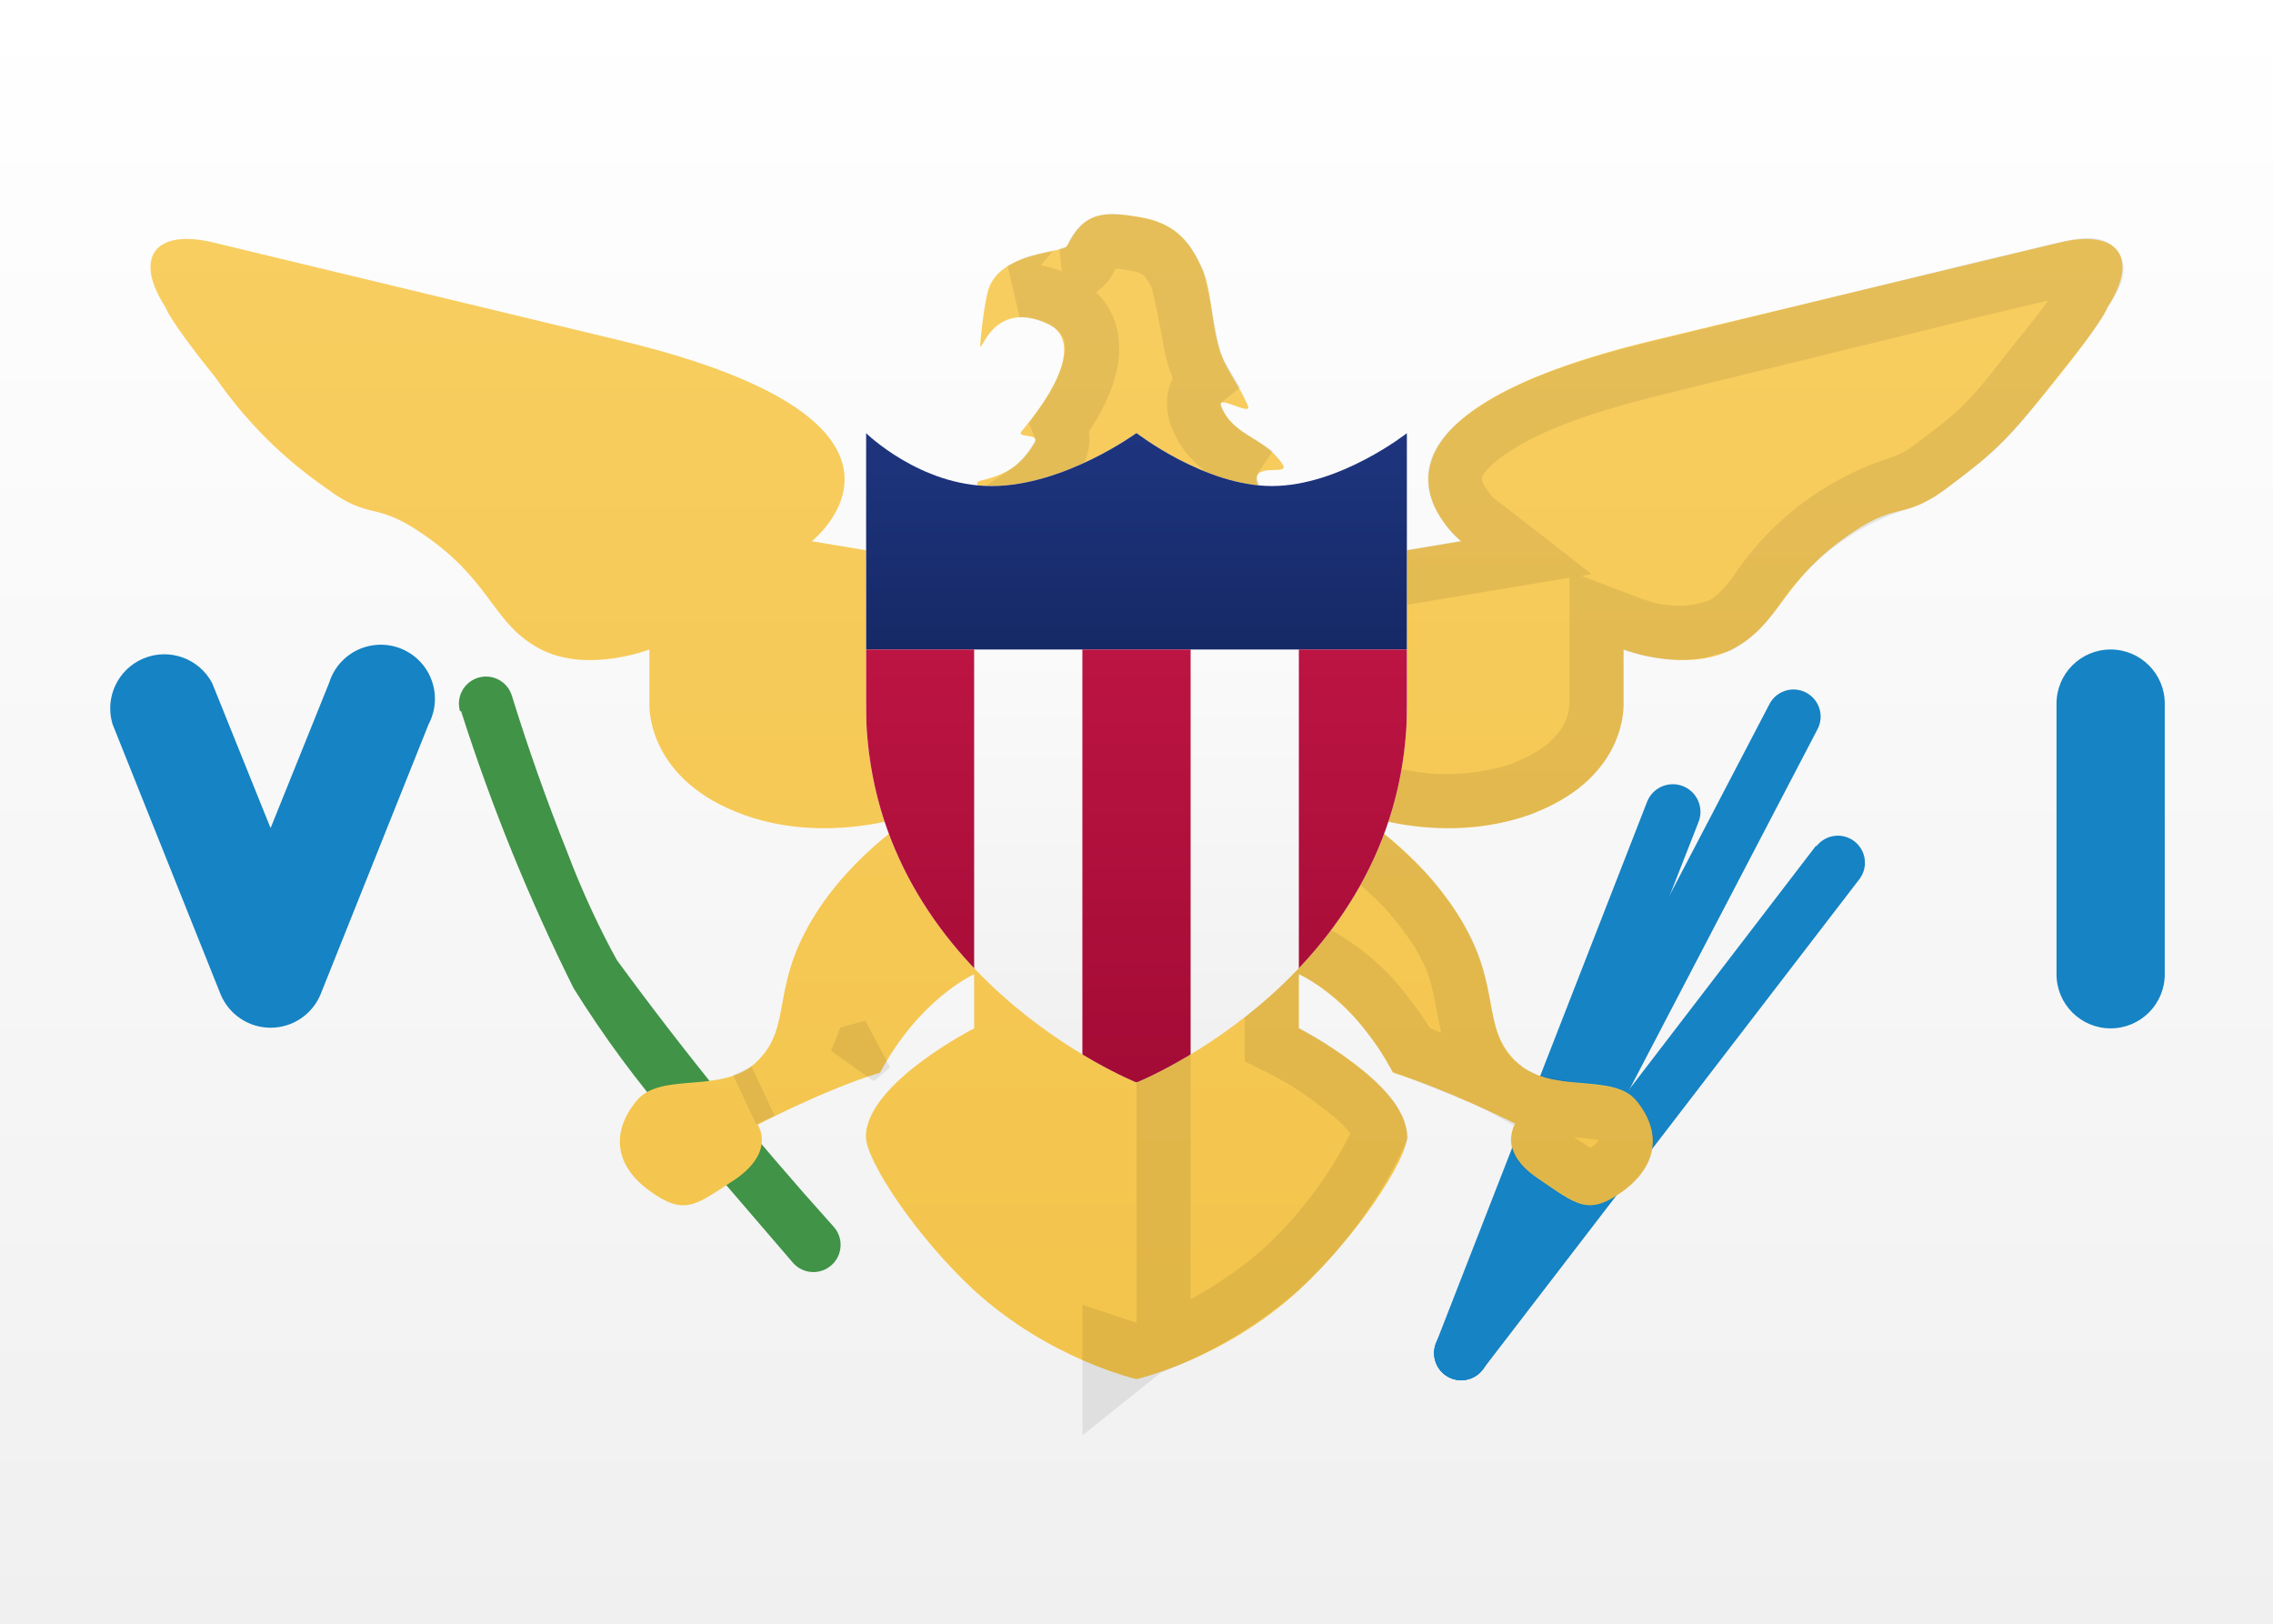
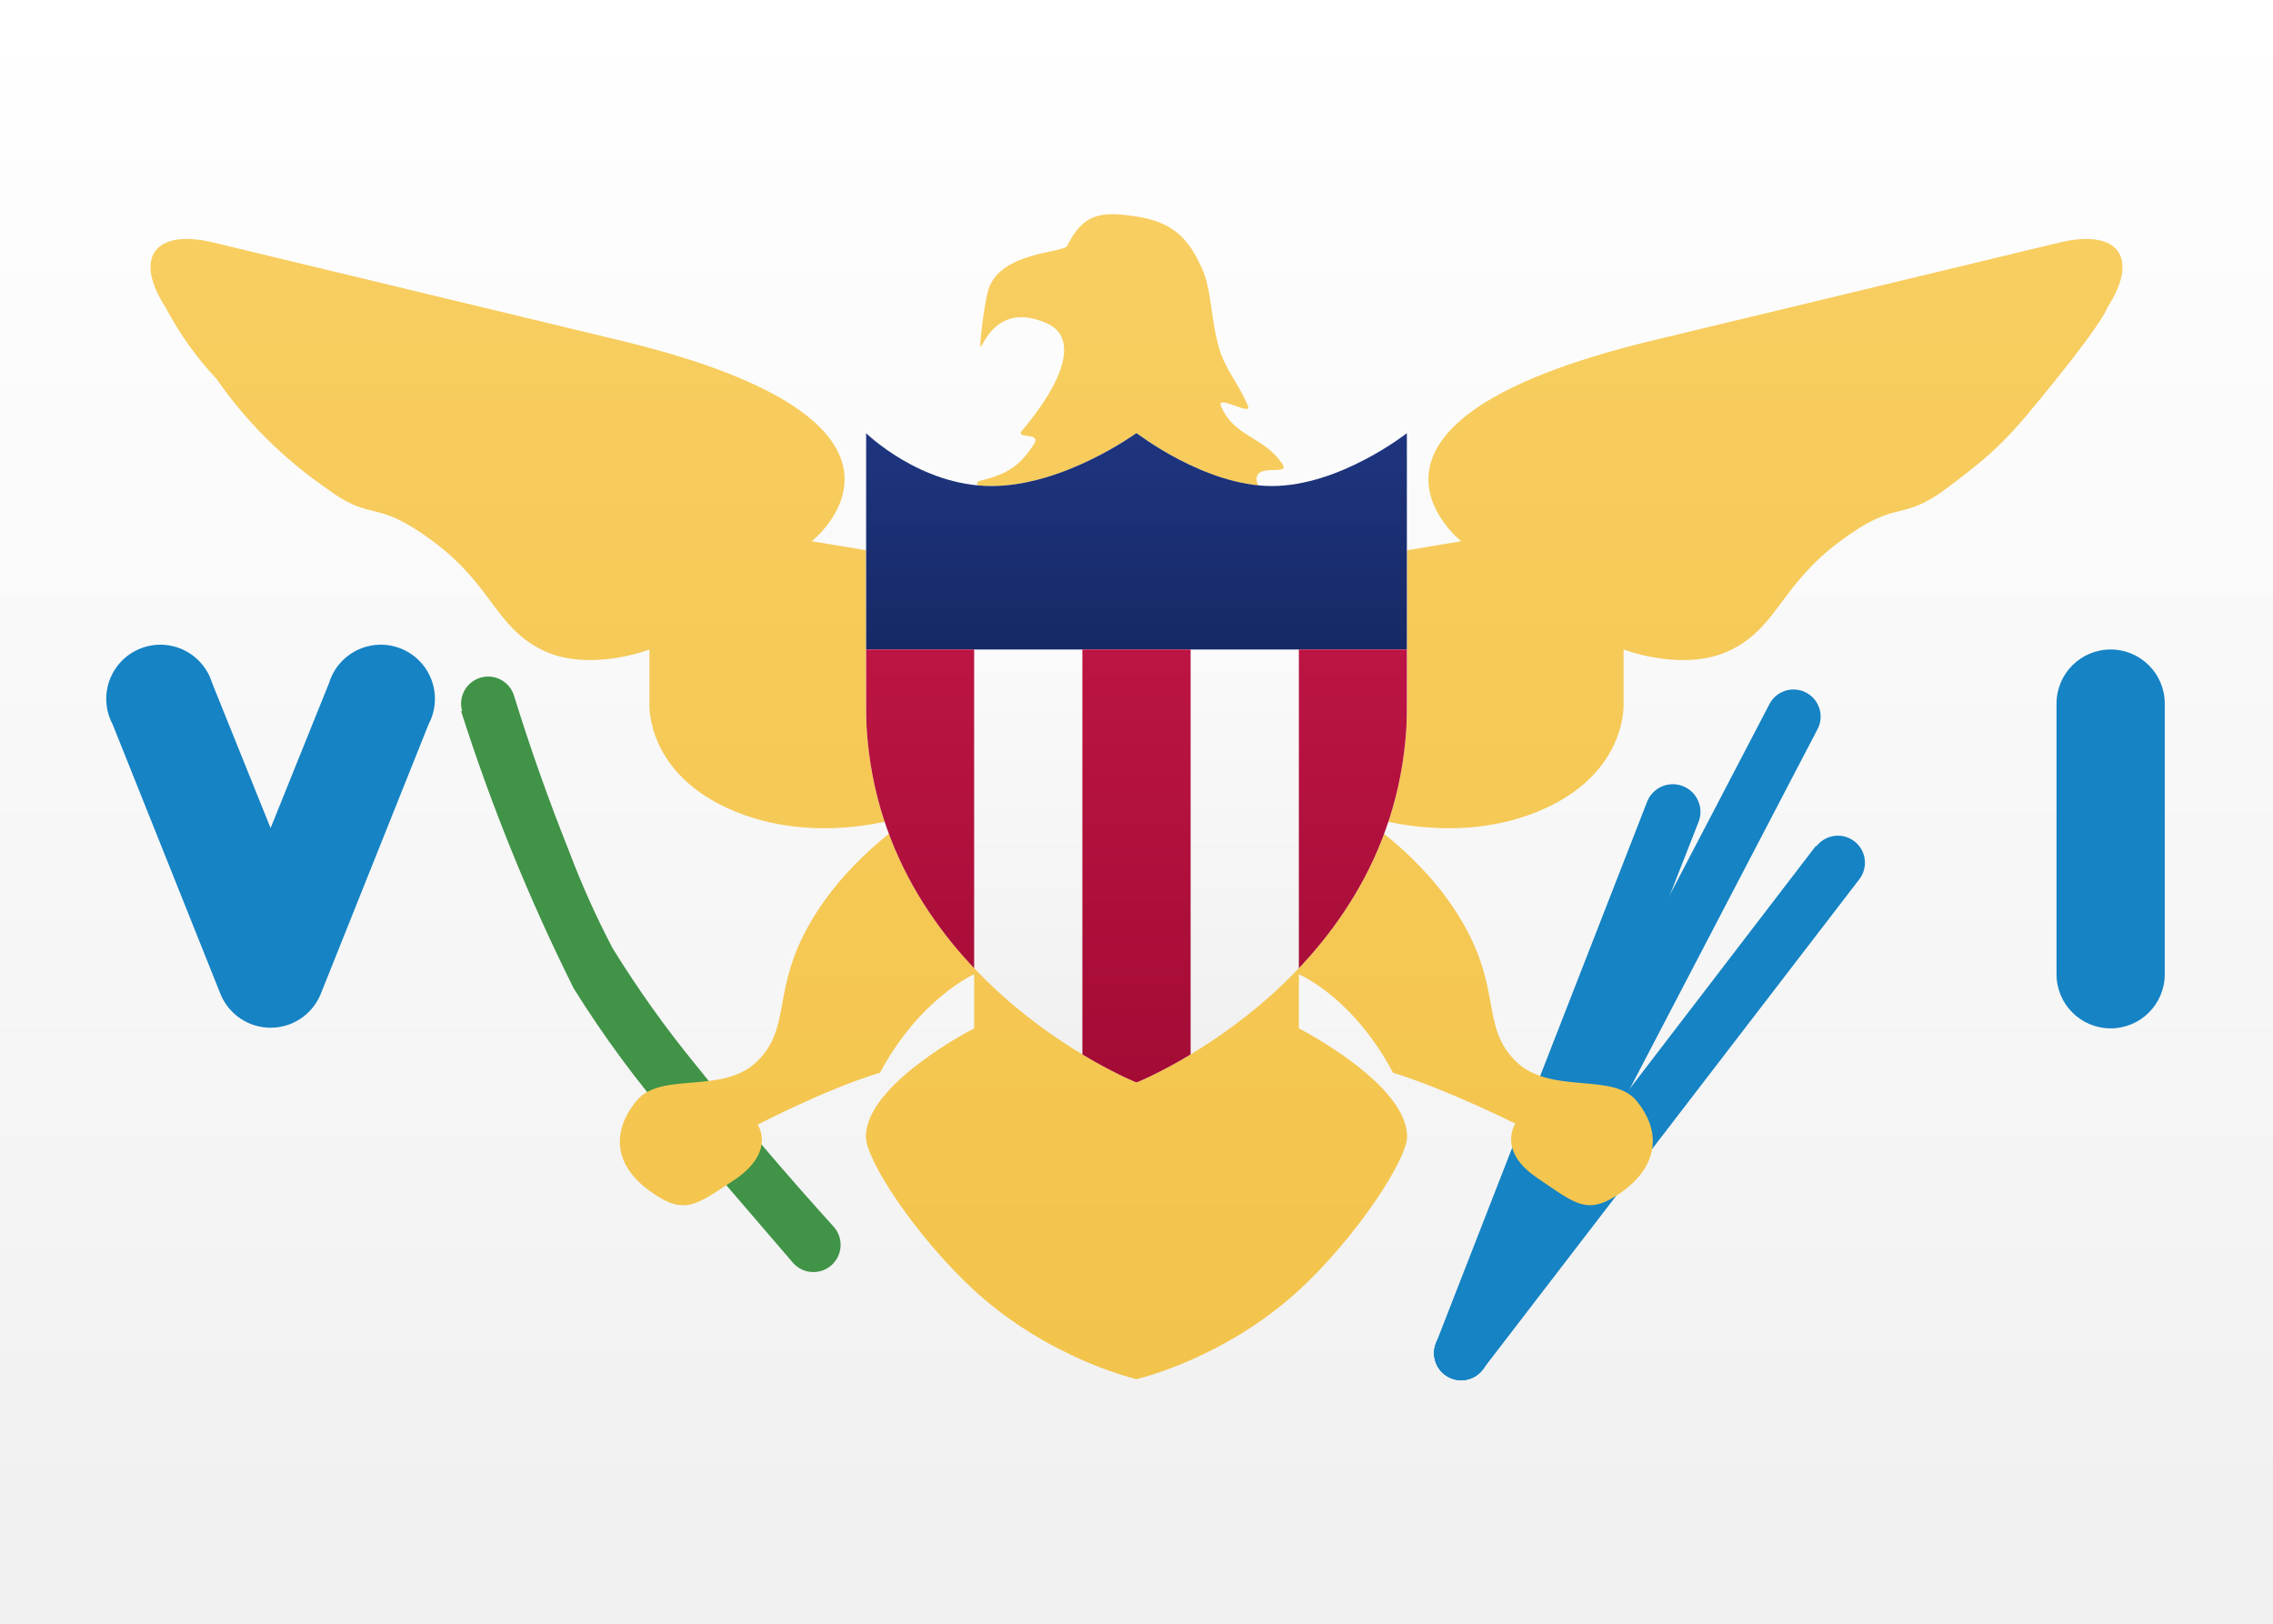
<svg xmlns="http://www.w3.org/2000/svg" width="21" height="15" viewBox="0 0 21 15" fill="none">
  <defs>
    <linearGradient id="vi__b" x1="10.5" y1="0" x2="10.5" y2="15" gradientUnits="userSpaceOnUse">
      <stop stop-color="#fff" />
      <stop offset="1" stop-color="#F0F0F0" />
    </linearGradient>
    <linearGradient id="vi__c" x1="10.5" y1="1.98" x2="10.5" y2="12.74" gradientUnits="userSpaceOnUse">
      <stop stop-color="#F8CE61" />
      <stop offset="1" stop-color="#F3C44B" />
    </linearGradient>
    <linearGradient id="vi__d" x1="10.5" y1="4" x2="10.5" y2="10" gradientUnits="userSpaceOnUse">
      <stop stop-color="#fff" />
      <stop offset="1" stop-color="#F0F0F0" />
    </linearGradient>
    <linearGradient id="vi__f" x1="10.5" y1="4" x2="10.5" y2="6" gradientUnits="userSpaceOnUse">
      <stop stop-color="#1E357F" />
      <stop offset="1" stop-color="#162966" />
    </linearGradient>
    <linearGradient id="vi__h" x1="10.5" y1="6" x2="10.5" y2="10" gradientUnits="userSpaceOnUse">
      <stop stop-color="#BC1443" />
      <stop offset="1" stop-color="#A30B35" />
    </linearGradient>
    <clipPath id="vi__a">
      <path fill="#fff" d="M0 0h21v15H0z" />
    </clipPath>
  </defs>
  <g clip-path="url(#vi__a)">
    <path d="M21 0H0v15h21z" fill="url(#vi__b)" />
-     <path d="m16.35 6.5-3.07 5.88a.25.25 0 0 0 .44.24l3.07-5.88a.25.25 0 0 0-.44-.24" fill="#1583C4" />
-     <path d="m16.78 7.81-3.48 4.54a.25.25 0 0 0 .4.3l3.48-4.53a.25.25 0 0 0-.4-.3" fill="#1583C4" />
-     <path d="m15.22 7.4-1.95 5a.25.25 0 0 0 .46.2l1.96-5a.25.25 0 0 0-.47-.2" fill="#1583C4" />
-     <path d="M4.26 6.57A18 18 0 0 0 5.3 9.13a10 10 0 0 0 .93 1.26l1.1 1.28a.25.25 0 0 0 .37-.34 31 31 0 0 1-2-2.46l-.06-.11a8 8 0 0 1-.4-.89 19 19 0 0 1-.51-1.44.25.25 0 0 0-.48.14" fill="#409347" />
-     <path d="M19 6.5V9a.5.5 0 0 0 1 0V6.5a.5.5 0 0 0-1 0M2.5 7.65l-.54-1.34a.5.5 0 0 0-.92.38l1 2.5a.5.5 0 0 0 .92 0l1-2.5a.5.5 0 1 0-.92-.38z" fill="#1583C4" />
-     <path d="M15 6.5s.04.66-.8 1-1.7 0-1.7 0 .62.36 1 1 .18.98.5 1.3.9.1 1.12.37c.23.28.2.59-.12.83-.33.24-.43.13-.8-.12s-.2-.5-.2-.5-.64-.32-1.13-.47C12.5 9.21 12 9 12 9v.5s1 .51 1 1c0 .21-.46.92-1 1.42-.7.64-1.5.82-1.5.82V5.5l3-.5s-1.38-1.09 1.75-1.85l3.78-.91c.54-.13.74.14.44.6 0 0-.02.1-.47.66s-.55.66-1 1-.45.09-1 .5-.57.78-1 1-1 0-1 0zm-9 0V6s-.57.22-1 0-.45-.59-1-1-.55-.16-1-.5a4 4 0 0 1-1-1c-.45-.56-.47-.66-.47-.66-.3-.46-.1-.73.44-.6l3.78.91C8.88 3.91 7.5 5 7.5 5l3 .5v7.24s-.8-.18-1.5-.82c-.54-.5-1-1.2-1-1.42 0-.49 1-1 1-1V9s-.5.22-.87.91c-.5.15-1.13.48-1.13.48s.17.24-.2.5c-.37.24-.47.35-.8.11s-.35-.55-.12-.83.8-.05 1.12-.37.12-.66.5-1.3 1-1 1-1-.86.34-1.7 0-.8-1-.8-1m3.25-1.77c-.02-.14-.32-.25-.19-.29.25-.06.37-.14.5-.35.05-.1-.2-.03-.11-.12.4-.48.5-.85.23-.98-.57-.26-.64.43-.62.14q.03-.3.07-.45c.11-.36.7-.34.73-.41.15-.3.31-.32.64-.27s.48.2.6.47c.1.2.08.5.18.8.07.18.17.29.25.48.04.1-.29-.11-.25 0 .12.29.4.28.57.54.07.11-.26-.02-.24.15.02.12.39.56.39.56H9s.27-.15.25-.27" fill="url(#vi__c)" />
-     <path d="m14.12 10.17.25.13-.16.22c-.01.04 0 .07.13.15.3.2.3.2.34.21q.03.02.17-.08.3-.22.08-.47c-.04-.03-.1-.05-.33-.07l-.13-.02zm0 0-.17-.09m.17.09-.17-.09m0 0-.13-.1c-.17-.17-.23-.33-.29-.63-.06-.35-.1-.48-.24-.72q-.14-.22-.32-.42-.36-.36-.6-.5l.22-.44.22.06q.63.16 1.25-.04l.04-.02q.32-.13.48-.33a.7.7 0 0 0 .17-.43v-.87l.34.13.13.04q.25.06.48.02l.19-.05c.12-.07.2-.14.32-.3a2.5 2.5 0 0 1 1.29-1 1 1 0 0 0 .35-.18c.43-.32.52-.4.95-.96.32-.39.43-.56.46-.63.18-.27.15-.3-.17-.23l-.72.17-3.06.75q-.99.24-1.45.53c-.47.29-.5.51-.31.76q.07.1.1.11l.45.35-3.35.56v6.69a4 4 0 0 0 1.08-.67 4 4 0 0 0 .92-1.25q-.04-.2-.4-.46a3 3 0 0 0-.46-.3l-.14-.07V8.62l.35.15a2 2 0 0 1 .73.62q.12.15.21.31l.48.19q.25.1.43.2Zm-3.7-4.37.2.04-.2-.25zm0 6.69v.34l.3-.24zm-2.3-2.7-.04.1.15-.13zm-1.16.82zm.26-.44-.17.08zM9.5 4.75h2a1 1 0 0 1-.13-.28q-.02-.14.04-.23c-.19-.12-.29-.22-.36-.4q-.06-.21.08-.32a1 1 0 0 1-.12-.3l-.07-.37-.06-.27c-.1-.22-.2-.3-.42-.33-.26-.05-.3-.03-.38.13-.05.1-.1.13-.24.16.05 0-.21.05-.28.07l-.14.07q.18 0 .37.09c.43.2.37.66 0 1.17q.06.14-.02.27a1 1 0 0 1-.32.35.4.4 0 0 1 .05.19Z" stroke-width=".5" stroke="#000" stroke-opacity=".08" />
+     <path d="m16.35 6.5-3.07 5.88a.25.25 0 1 0 .44.24l3.07-5.88a.25.25 0 0 0-.44-.24" fill="#1583C4" />
+     <path d="m16.78 7.81-3.48 4.54a.25.25 0 1 0 .4.3l3.48-4.53a.25.25 0 1 0-.4-.3" fill="#1583C4" />
+     <path d="m15.22 7.4-1.95 5a.25.25 0 1 0 .46.2l1.96-5a.25.25 0 1 0-.47-.2" fill="#1583C4" />
+     <path d="M4.26 6.57A18 18 0 0 0 5.3 9.13a10 10 0 0 0 .93 1.26l1.1 1.28a.25.25 0 0 0 .37-.34 33 33 0 0 1-1.27-1.49 10 10 0 0 1-.77-1.08 8 8 0 0 1-.4-.89 19 19 0 0 1-.51-1.44.25.25 0 1 0-.48.14" fill="#409347" />
+     <path d="M19 6.5V9a.5.5 0 0 0 1 0V6.5a.5.5 0 0 0-1 0M2.5 7.65l-.54-1.34a.5.5 0 1 0-.92.38l1 2.5a.5.5 0 0 0 .92 0l1-2.5a.5.5 0 1 0-.92-.38z" fill="#1583C4" />
+     <path d="M15 6.5s.04.66-.8 1-1.7 0-1.7 0 .62.36 1 1 .18.98.5 1.3.9.1 1.12.37c.23.28.2.59-.12.83-.33.24-.43.13-.8-.12s-.2-.5-.2-.5-.64-.32-1.13-.47C12.5 9.21 12 9 12 9v.5s1 .51 1 1c0 .21-.46.92-1 1.42-.7.64-1.5.82-1.5.82V5.5l3-.5s-1.38-1.09 1.75-1.85l3.78-.91c.54-.13.74.14.44.6 0 0-.02.1-.47.66s-.55.66-1 1-.45.09-1 .5-.57.78-1 1-1 0-1 0zm-9 0V6s-.57.22-1 0-.45-.59-1-1-.55-.16-1-.5a4 4 0 0 1-1-1 3 3 0 0 1-.47-.66c-.3-.46-.1-.73.44-.6l3.78.91C8.88 3.91 7.5 5 7.5 5l3 .5v7.24s-.8-.18-1.5-.82c-.54-.5-1-1.2-1-1.42 0-.49 1-1 1-1V9s-.5.22-.87.91c-.5.15-1.13.48-1.13.48s.17.24-.2.5c-.37.24-.47.35-.8.11s-.35-.55-.12-.83.8-.05 1.12-.37.12-.66.5-1.3 1-1 1-1-.86.34-1.7 0-.8-1-.8-1m3.25-1.77c-.02-.14-.32-.25-.19-.29.25-.06.37-.14.5-.35.05-.1-.2-.03-.11-.12.4-.48.5-.85.23-.98-.57-.26-.64.43-.62.14q.03-.3.07-.45c.11-.36.7-.34.73-.41.15-.3.31-.32.64-.27s.48.2.6.47c.1.2.08.5.18.8.07.18.17.29.25.48.04.1-.29-.11-.25 0 .12.29.4.28.57.54.07.11-.26-.02-.24.15.02.12.39.56.39.56H9s.27-.15.25-.27" fill="url(#vi__c)" />
    <path d="M8 6.5V4s.5.49 1.16.49c.67 0 1.34-.49 1.34-.49s.63.49 1.25.49C12.38 4.49 13 4 13 4v2.5C13 9 10.5 10 10.5 10S8 9 8 6.5" fill="url(#vi__d)" />
-     <mask id="vi__e" style="mask-type:luminance" maskUnits="userSpaceOnUse" x="8" y="4" width="5" height="6">
+     <mask id="vi__e" maskUnits="userSpaceOnUse" x="8" y="4" width="5" height="6">
      <path d="M8 6.5V4s.5.49 1.16.49c.67 0 1.34-.49 1.34-.49s.63.49 1.25.49C12.38 4.49 13 4 13 4v2.5C13 9 10.5 10 10.5 10S8 9 8 6.5" fill="#fff" />
    </mask>
    <g mask="url(#vi__e)">
      <path d="M13 4H8v2h5z" fill="url(#vi__f)" />
    </g>
-     <mask id="vi__g" style="mask-type:luminance" maskUnits="userSpaceOnUse" x="8" y="4" width="5" height="6">
+     <mask id="vi__g" maskUnits="userSpaceOnUse" x="8" y="4" width="5" height="6">
      <path d="M8 6.5V4s.5.49 1.16.49c.67 0 1.34-.49 1.34-.49s.63.49 1.25.49C12.38 4.49 13 4 13 4v2.5C13 9 10.5 10 10.5 10S8 9 8 6.5" fill="#fff" />
    </mask>
    <g mask="url(#vi__g)">
      <path d="M8 6h1v4H8zm2 0h1v4h-1zm2 0h1v4h-1z" fill-rule="evenodd" clip-rule="evenodd" fill="url(#vi__h)" />
    </g>
  </g>
</svg>
